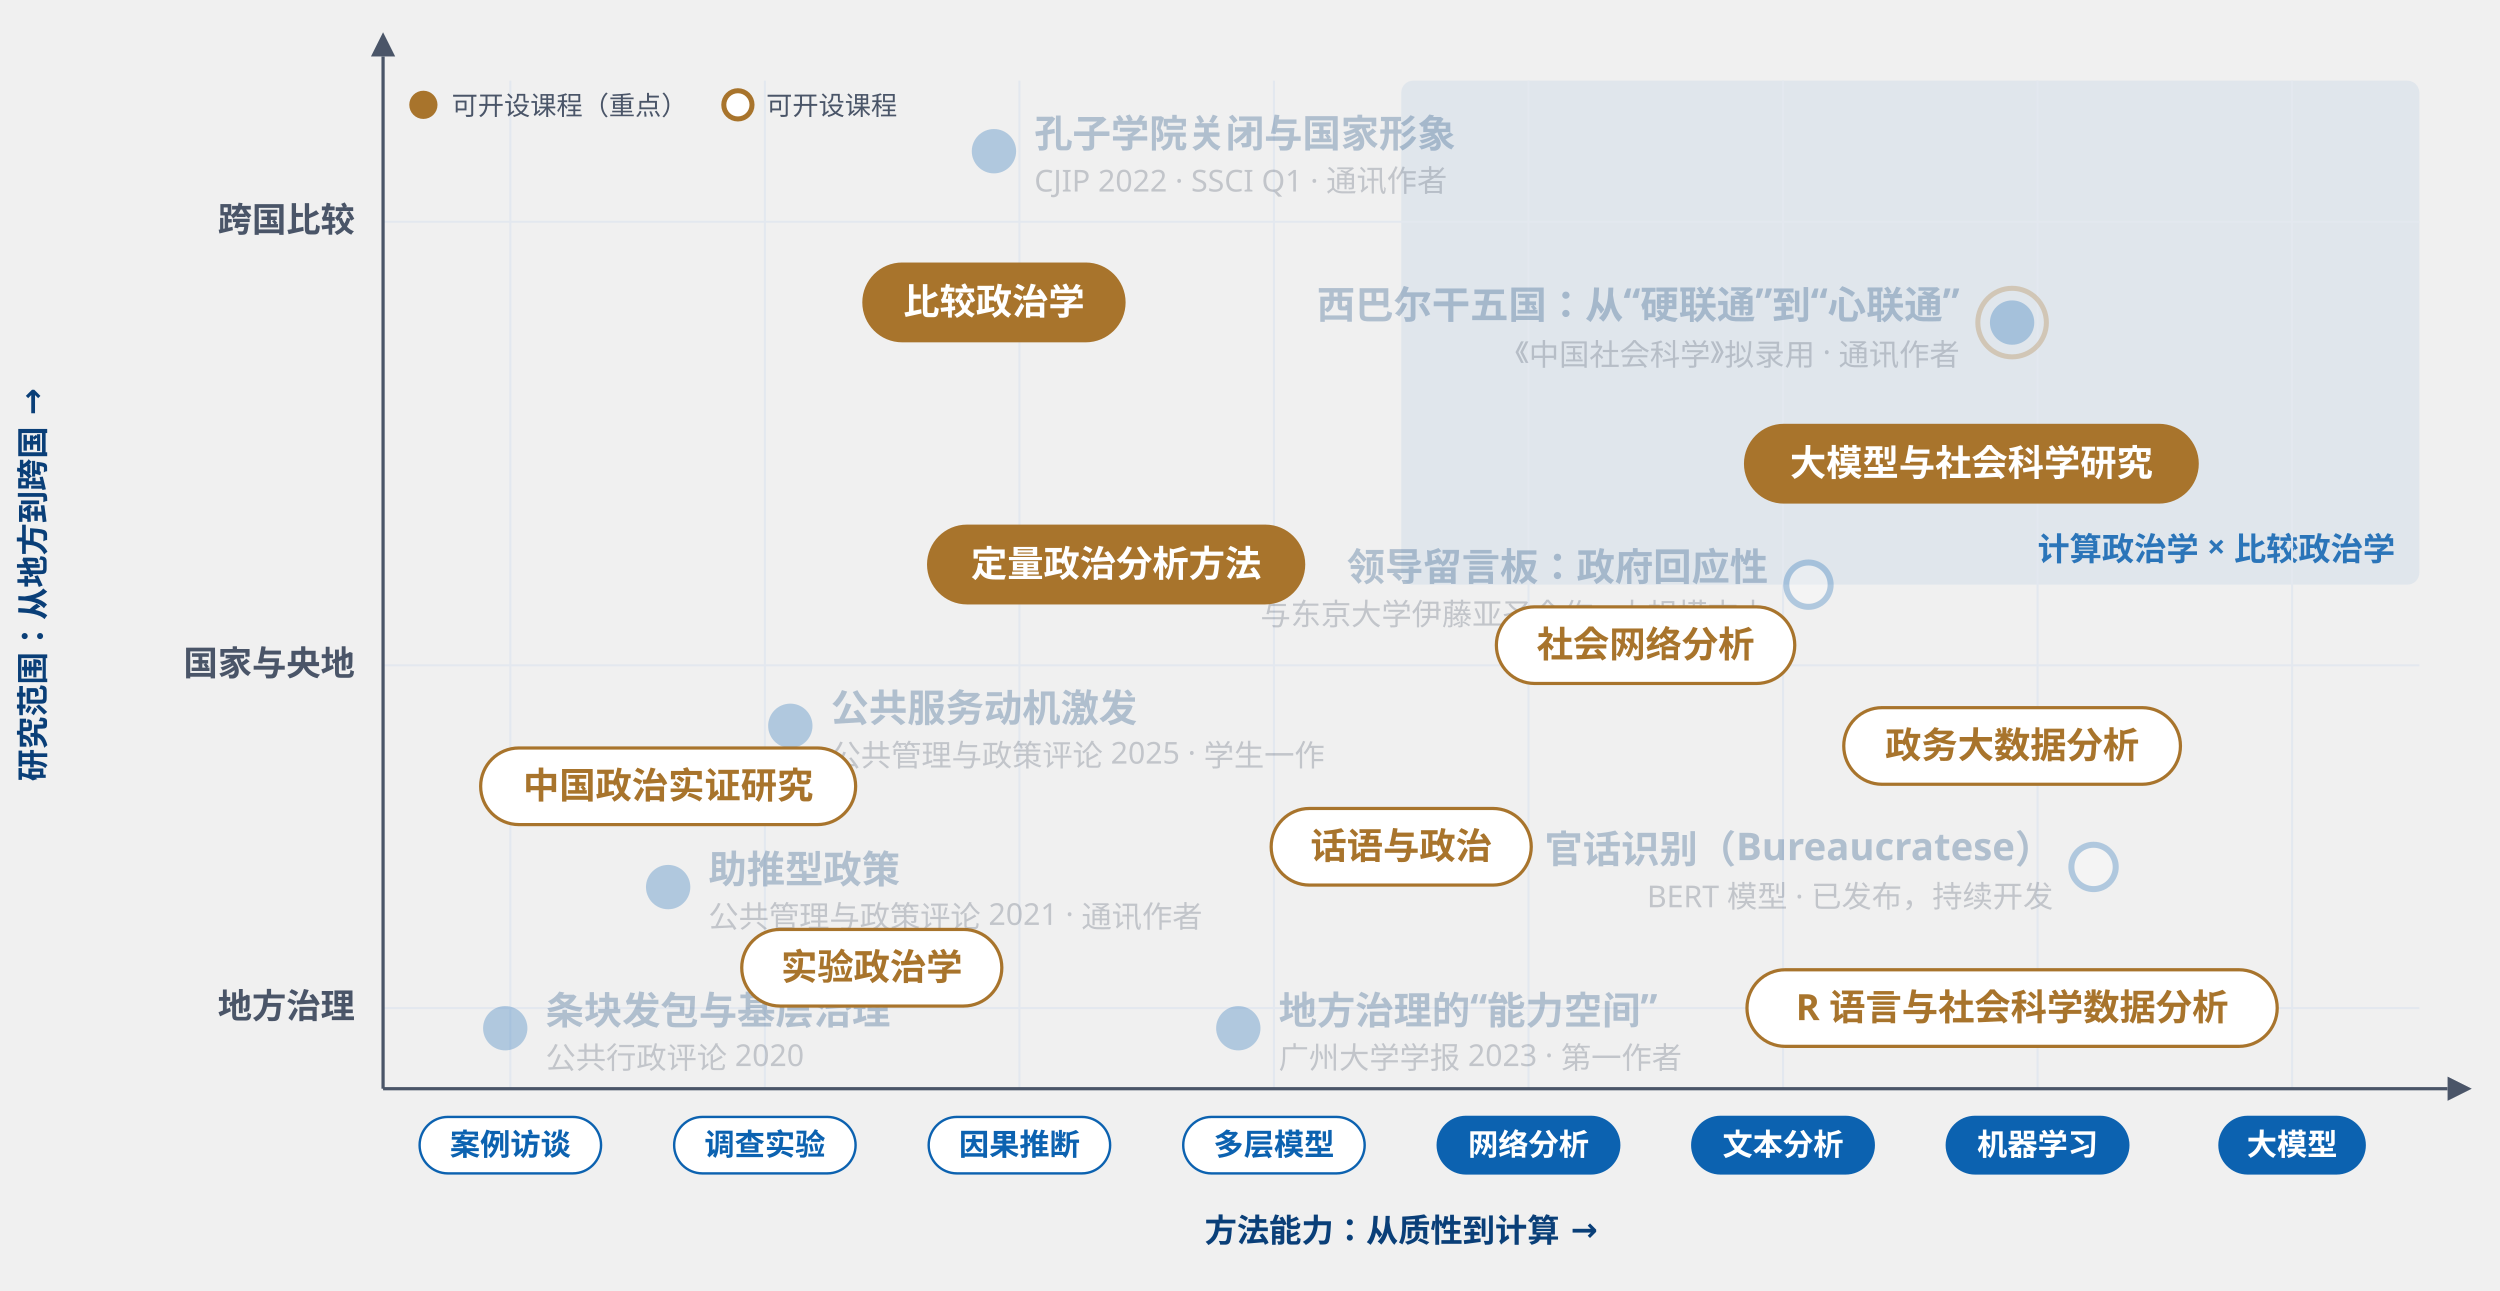
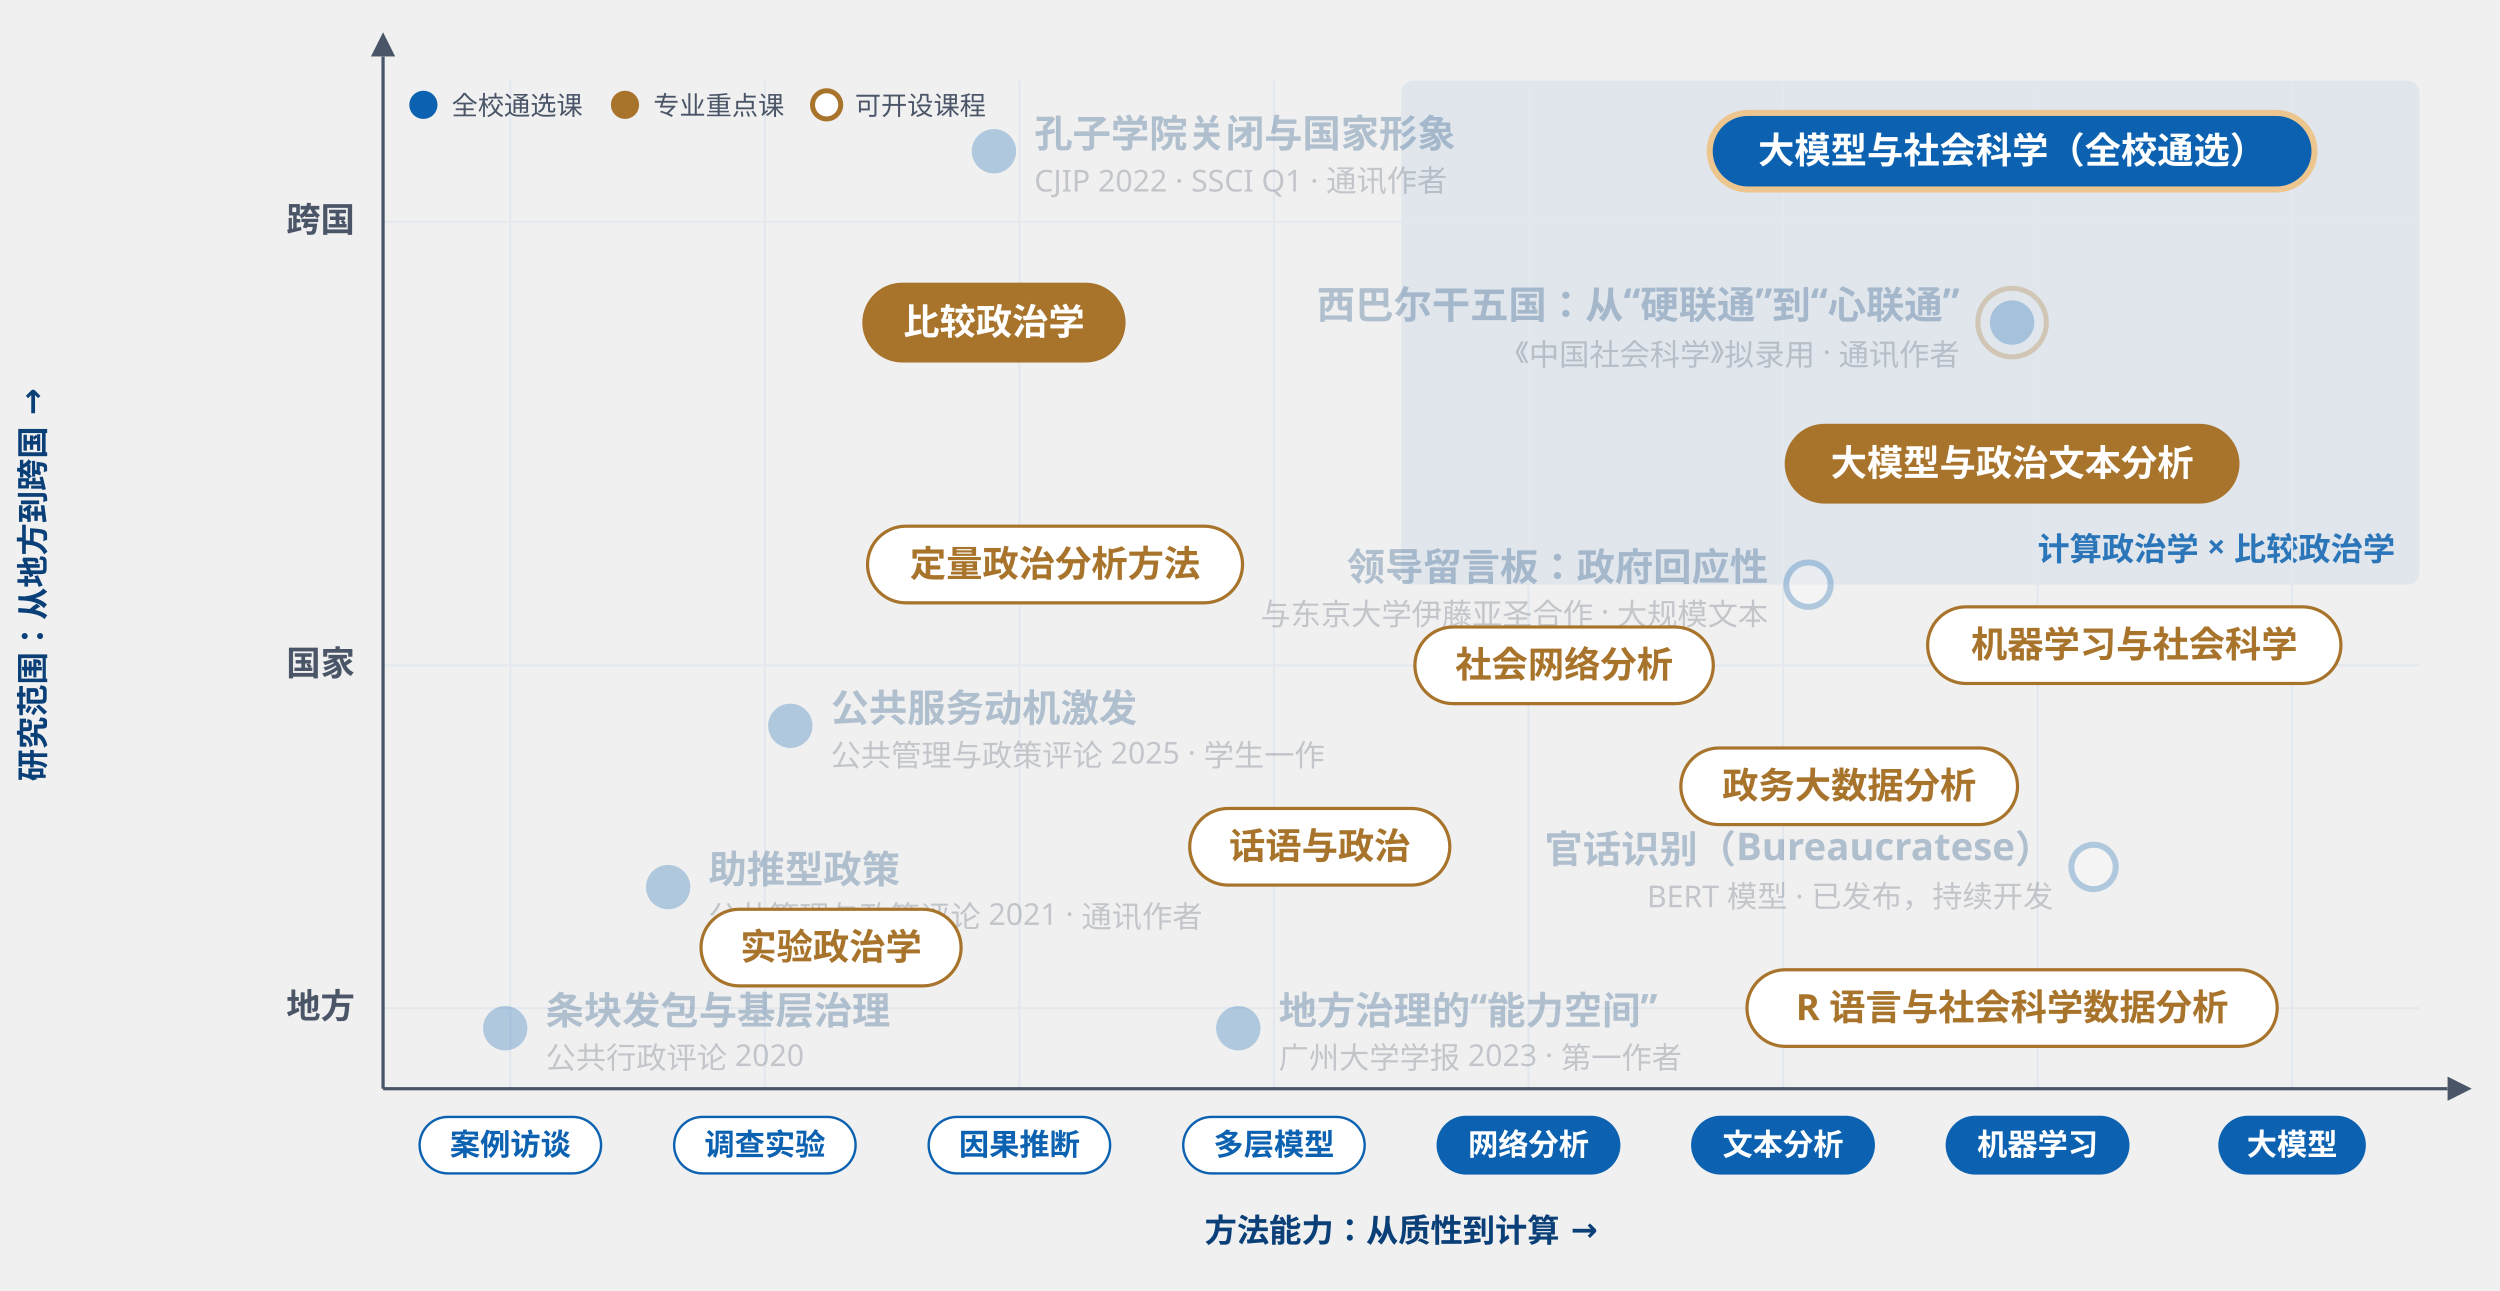
<svg xmlns="http://www.w3.org/2000/svg" viewBox="0 0 1240 640" width="1240" height="640" font-family="PingFang SC, Microsoft YaHei, sans-serif">
  <rect x="695.0" y="40" width="505.0" height="250.0" rx="6" fill="#0C62B0" fill-opacity="0.07" />
  <text x="1188" y="278.0" text-anchor="end" font-size="16" font-weight="700" fill="#0C62B0" fill-opacity="0.85">计算政治学 × 比较政治学</text>
  <line x1="253.125" y1="40" x2="253.125" y2="540" stroke="#E3E8EF" stroke-width="1" />
  <line x1="379.375" y1="40" x2="379.375" y2="540" stroke="#E3E8EF" stroke-width="1" />
  <line x1="505.625" y1="40" x2="505.625" y2="540" stroke="#E3E8EF" stroke-width="1" />
  <line x1="631.875" y1="40" x2="631.875" y2="540" stroke="#E3E8EF" stroke-width="1" />
  <line x1="758.125" y1="40" x2="758.125" y2="540" stroke="#E3E8EF" stroke-width="1" />
  <line x1="884.375" y1="40" x2="884.375" y2="540" stroke="#E3E8EF" stroke-width="1" />
  <line x1="1010.625" y1="40" x2="1010.625" y2="540" stroke="#E3E8EF" stroke-width="1" />
  <line x1="1136.875" y1="40" x2="1136.875" y2="540" stroke="#E3E8EF" stroke-width="1" />
  <line x1="190" y1="500.0" x2="1200" y2="500.0" stroke="#E3E8EF" stroke-width="1" />
  <line x1="190" y1="330.0" x2="1200" y2="330.0" stroke="#E3E8EF" stroke-width="1" />
  <line x1="190" y1="110.0" x2="1200" y2="110.0" stroke="#E3E8EF" stroke-width="1" />
  <line x1="190" y1="540" x2="1214" y2="540" stroke="#4A5568" stroke-width="1.6" />
  <path d="M1214 534 L1226 540 L1214 546z" fill="#4A5568" />
  <line x1="190" y1="540" x2="190" y2="28" stroke="#4A5568" stroke-width="1.6" />
  <path d="M184 28 L190 16 L196 28z" fill="#4A5568" />
  <rect x="208.125" y="554" width="90" height="28" rx="14" fill="#FFFFFF" stroke="#0C62B0" stroke-width="1.2" />
  <text x="253.125" y="573" text-anchor="middle" font-size="15" font-weight="600" fill="#0C62B0">案例访谈</text>
  <rect x="334.375" y="554" width="90" height="28" rx="14" fill="#FFFFFF" stroke="#0C62B0" stroke-width="1.2" />
  <text x="379.375" y="573" text-anchor="middle" font-size="15" font-weight="600" fill="#0C62B0">调查实验</text>
  <rect x="460.625" y="554" width="90" height="28" rx="14" fill="#FFFFFF" stroke="#0C62B0" stroke-width="1.2" />
  <text x="505.625" y="573" text-anchor="middle" font-size="15" font-weight="600" fill="#0C62B0">因果推断</text>
  <rect x="586.875" y="554" width="90" height="28" rx="14" fill="#FFFFFF" stroke="#0C62B0" stroke-width="1.2" />
  <text x="631.875" y="573" text-anchor="middle" font-size="15" font-weight="600" fill="#0C62B0">多层模型</text>
  <rect x="713.125" y="554" width="90" height="28" rx="14" fill="#0C62B0" stroke="#0C62B0" stroke-width="1.2" />
  <text x="758.125" y="573" text-anchor="middle" font-size="15" font-weight="600" fill="#FFFFFF">网络分析</text>
  <rect x="839.375" y="554" width="90" height="28" rx="14" fill="#0C62B0" stroke="#0C62B0" stroke-width="1.2" />
  <text x="884.375" y="573" text-anchor="middle" font-size="15" font-weight="600" fill="#FFFFFF">文本分析</text>
  <rect x="965.625" y="554" width="90" height="28" rx="14" fill="#0C62B0" stroke="#0C62B0" stroke-width="1.2" />
  <text x="1010.625" y="573" text-anchor="middle" font-size="15" font-weight="600" fill="#FFFFFF">机器学习</text>
  <rect x="1100.875" y="554" width="72" height="28" rx="14" fill="#0C62B0" stroke="#0C62B0" stroke-width="1.2" />
  <text x="1136.875" y="573" text-anchor="middle" font-size="15" font-weight="600" fill="#FFFFFF">大模型</text>
  <text x="695.0" y="616" text-anchor="middle" font-size="16" font-weight="700" fill="#0A3F78">方法能力：从质性到计算 →</text>
-   <text x="176" y="505.0" text-anchor="end" font-size="17" font-weight="600" fill="#4A5568">地方治理</text>
-   <text x="176" y="335.0" text-anchor="end" font-size="17" font-weight="600" fill="#4A5568">国家与央地</text>
-   <text x="176" y="115.0" text-anchor="end" font-size="17" font-weight="600" fill="#4A5568">跨国比较</text>
+   <text x="176" y="505.0" text-anchor="end" font-size="17" font-weight="600" fill="#4A5568">地方</text>
+   <text x="176" y="335.0" text-anchor="end" font-size="17" font-weight="600" fill="#4A5568">国家</text>
+   <text x="176" y="115.0" text-anchor="end" font-size="17" font-weight="600" fill="#4A5568">跨国</text>
  <text x="22" y="290.0" text-anchor="middle" font-size="16" font-weight="700" fill="#0A3F78" transform="rotate(-90 22 290.0)">研究范围：从地方到跨国 →</text>
  <g opacity="0.28">
    <circle cx="250.6" cy="510.0" r="11" fill="#0C62B0" />
    <text x="270.6" y="508.0" text-anchor="start" font-size="19" font-weight="700" fill="#0A3F78">条块发包与基层治理</text>
    <text x="270.6" y="530.0" text-anchor="start" font-size="15" fill="#4A5568">公共行政评论 2020</text>
    <circle cx="331.4" cy="440.0" r="11" fill="#0C62B0" />
    <text x="351.4" y="438.0" text-anchor="start" font-size="19" font-weight="700" fill="#0A3F78">助推型政策</text>
    <text x="351.4" y="460.0" text-anchor="start" font-size="15" fill="#4A5568">公共管理与政策评论 2021 · 通讯作者</text>
    <circle cx="392.0" cy="360.0" r="11" fill="#0C62B0" />
    <text x="412.0" y="358.0" text-anchor="start" font-size="19" font-weight="700" fill="#0A3F78">公共服务动机激发</text>
    <text x="412.0" y="380.0" text-anchor="start" font-size="15" fill="#4A5568">公共管理与政策评论 2025 · 学生一作</text>
    <circle cx="614.2" cy="510.0" r="11" fill="#0C62B0" />
    <text x="634.2" y="508.0" text-anchor="start" font-size="19" font-weight="700" fill="#0A3F78">地方治理的“能力空间”</text>
    <text x="634.2" y="530.0" text-anchor="start" font-size="15" fill="#4A5568">广州大学学报 2023 · 第一作者</text>
    <circle cx="493.0" cy="75.0" r="11" fill="#0C62B0" />
    <text x="513.0" y="73.0" text-anchor="start" font-size="19" font-weight="700" fill="#0A3F78">孔子学院关闭与国家形象</text>
    <text x="513.0" y="95.0" text-anchor="start" font-size="15" fill="#4A5568">CJIP 2022 · SSCI Q1 · 通讯作者</text>
    <circle cx="998.0" cy="160.0" r="17" fill="none" stroke="#A8742C" stroke-width="2.5" />
    <circle cx="998.0" cy="160.0" r="11" fill="#0C62B0" />
    <text x="972.0" y="158.0" text-anchor="end" font-size="19" font-weight="700" fill="#0A3F78">西巴尔干五国：从“硬联通”到“心联通”</text>
    <text x="972.0" y="180.0" text-anchor="end" font-size="15" fill="#4A5568">《中国社会科学》拟录用 · 通讯作者</text>
    <circle cx="897.0" cy="290.0" r="11" fill="#FFFFFF" stroke="#0C62B0" stroke-width="3" />
    <text x="877.0" y="288.0" text-anchor="end" font-size="19" font-weight="700" fill="#0A3F78">领导留言板：政府回应性</text>
    <text x="877.0" y="310.0" text-anchor="end" font-size="15" fill="#4A5568">与东京大学伊藤亚圣合作 · 大规模文本</text>
    <circle cx="1038.4" cy="430.0" r="11" fill="#FFFFFF" stroke="#0C62B0" stroke-width="3" />
    <text x="1018.4" y="428.0" text-anchor="end" font-size="19" font-weight="700" fill="#0A3F78">官话识别（Bureaucratese）</text>
    <text x="1018.4" y="450.0" text-anchor="end" font-size="15" fill="#4A5568">BERT 模型 · 已发布，持续开发</text>
  </g>
-   <rect x="428.5" y="131.0" width="129" height="38" rx="19" fill="#A8742C" stroke="#A8742C" stroke-width="1.6" />
-   <text x="493.0" y="156.0" text-anchor="middle" font-size="18" font-weight="700" fill="#FFFFFF">比较政治学</text>
-   <rect x="460.6" y="261.0" width="186" height="38" rx="19" fill="#A8742C" stroke="#A8742C" stroke-width="1.6" />
-   <text x="553.6" y="286.0" text-anchor="middle" font-size="18" font-weight="700" fill="#FFFFFF">定量政治分析方法</text>
-   <rect x="865.8" y="211.0" width="224" height="38" rx="19" fill="#A8742C" stroke="#A8742C" stroke-width="1.6" />
-   <text x="977.8" y="236.0" text-anchor="middle" font-size="18" font-weight="700" fill="#FFFFFF">大模型与社会科学研究</text>
-   <rect x="367.9" y="461.0" width="129" height="38" rx="19" fill="#FFFFFF" stroke="#A8742C" stroke-width="1.6" />
-   <text x="432.4" y="486.0" text-anchor="middle" font-size="18" font-weight="700" fill="#A8742C">实验政治学</text>
-   <rect x="238.4" y="371.0" width="186" height="38" rx="19" fill="#FFFFFF" stroke="#A8742C" stroke-width="1.6" />
-   <text x="331.4" y="396.0" text-anchor="middle" font-size="18" font-weight="700" fill="#A8742C">中国政治实证研究</text>
-   <rect x="630.5" y="401.0" width="129" height="38" rx="19" fill="#FFFFFF" stroke="#A8742C" stroke-width="1.6" />
-   <text x="695.0" y="426.0" text-anchor="middle" font-size="18" font-weight="700" fill="#A8742C">话语与政治</text>
-   <rect x="742.2" y="301.0" width="148" height="38" rx="19" fill="#FFFFFF" stroke="#A8742C" stroke-width="1.6" />
-   <text x="816.2" y="326.0" text-anchor="middle" font-size="18" font-weight="700" fill="#A8742C">社会网络分析</text>
-   <rect x="914.5" y="351.0" width="167" height="38" rx="19" fill="#FFFFFF" stroke="#A8742C" stroke-width="1.6" />
-   <text x="998.0" y="376.0" text-anchor="middle" font-size="18" font-weight="700" fill="#A8742C">政务大数据分析</text>
+   <rect x="848.0" y="56.0" width="300" height="38" rx="19" fill="#0C62B0" stroke="#EDC68F" stroke-width="3" />
+   <text x="998.0" y="81.0" text-anchor="middle" font-size="18" font-weight="700" fill="#FFFFFF">大模型与社会科学（全校通选）</text>
+   <rect x="428.5" y="141.0" width="129" height="38" rx="19" fill="#A8742C" stroke="#A8742C" stroke-width="1.6" />
+   <text x="493.0" y="166.0" text-anchor="middle" font-size="18" font-weight="700" fill="#FFFFFF">比较政治学</text>
+   <rect x="886.0" y="211.0" width="224" height="38" rx="19" fill="#A8742C" stroke="#A8742C" stroke-width="1.6" />
+   <text x="998.0" y="236.0" text-anchor="middle" font-size="18" font-weight="700" fill="#FFFFFF">大模型与政治文本分析</text>
+   <rect x="956.1" y="301.0" width="205" height="38" rx="19" fill="#FFFFFF" stroke="#A8742C" stroke-width="1.6" />
+   <text x="1058.6" y="326.0" text-anchor="middle" font-size="18" font-weight="700" fill="#A8742C">机器学习与社会科学</text>
+   <rect x="833.7" y="371.0" width="167" height="38" rx="19" fill="#FFFFFF" stroke="#A8742C" stroke-width="1.6" />
+   <text x="917.2" y="396.0" text-anchor="middle" font-size="18" font-weight="700" fill="#A8742C">政务大数据分析</text>
+   <rect x="701.8" y="311.0" width="148" height="38" rx="19" fill="#FFFFFF" stroke="#A8742C" stroke-width="1.6" />
+   <text x="775.8" y="336.0" text-anchor="middle" font-size="18" font-weight="700" fill="#A8742C">社会网络分析</text>
  <rect x="866.5" y="481.0" width="263" height="38" rx="19" fill="#FFFFFF" stroke="#A8742C" stroke-width="1.6" />
  <text x="998.0" y="506.0" text-anchor="middle" font-size="18" font-weight="700" fill="#A8742C">R 语言与社会科学数据分析</text>
-   <circle cx="210" cy="52" r="7" fill="#A8742C" />
-   <text x="224" y="57" font-size="13" fill="#4A5568">可开设课程（重点）</text>
-   <circle cx="366" cy="52" r="7" fill="#FFFFFF" stroke="#A8742C" stroke-width="2.5" />
-   <text x="380" y="57" font-size="13" fill="#4A5568">可开设课程</text>
+   <rect x="430.3" y="261.0" width="186" height="38" rx="19" fill="#FFFFFF" stroke="#A8742C" stroke-width="1.6" />
+   <text x="523.3" y="286.0" text-anchor="middle" font-size="18" font-weight="700" fill="#A8742C">定量政治分析方法</text>
+   <rect x="347.7" y="451.0" width="129" height="38" rx="19" fill="#FFFFFF" stroke="#A8742C" stroke-width="1.6" />
+   <text x="412.2" y="476.0" text-anchor="middle" font-size="18" font-weight="700" fill="#A8742C">实验政治学</text>
+   <rect x="590.1" y="401.0" width="129" height="38" rx="19" fill="#FFFFFF" stroke="#A8742C" stroke-width="1.6" />
+   <text x="654.6" y="426.0" text-anchor="middle" font-size="18" font-weight="700" fill="#A8742C">话语与政治</text>
+   <circle cx="210" cy="52" r="7" fill="#0C62B0" />
+   <text x="224" y="57" font-size="13" fill="#4A5568">全校通选课</text>
+   <circle cx="310" cy="52" r="7" fill="#A8742C" />
+   <text x="324" y="57" font-size="13" fill="#4A5568">专业重点课</text>
+   <circle cx="410" cy="52" r="7" fill="#FFFFFF" stroke="#A8742C" stroke-width="2.5" />
+   <text x="424" y="57" font-size="13" fill="#4A5568">可开设课程</text>
</svg>
